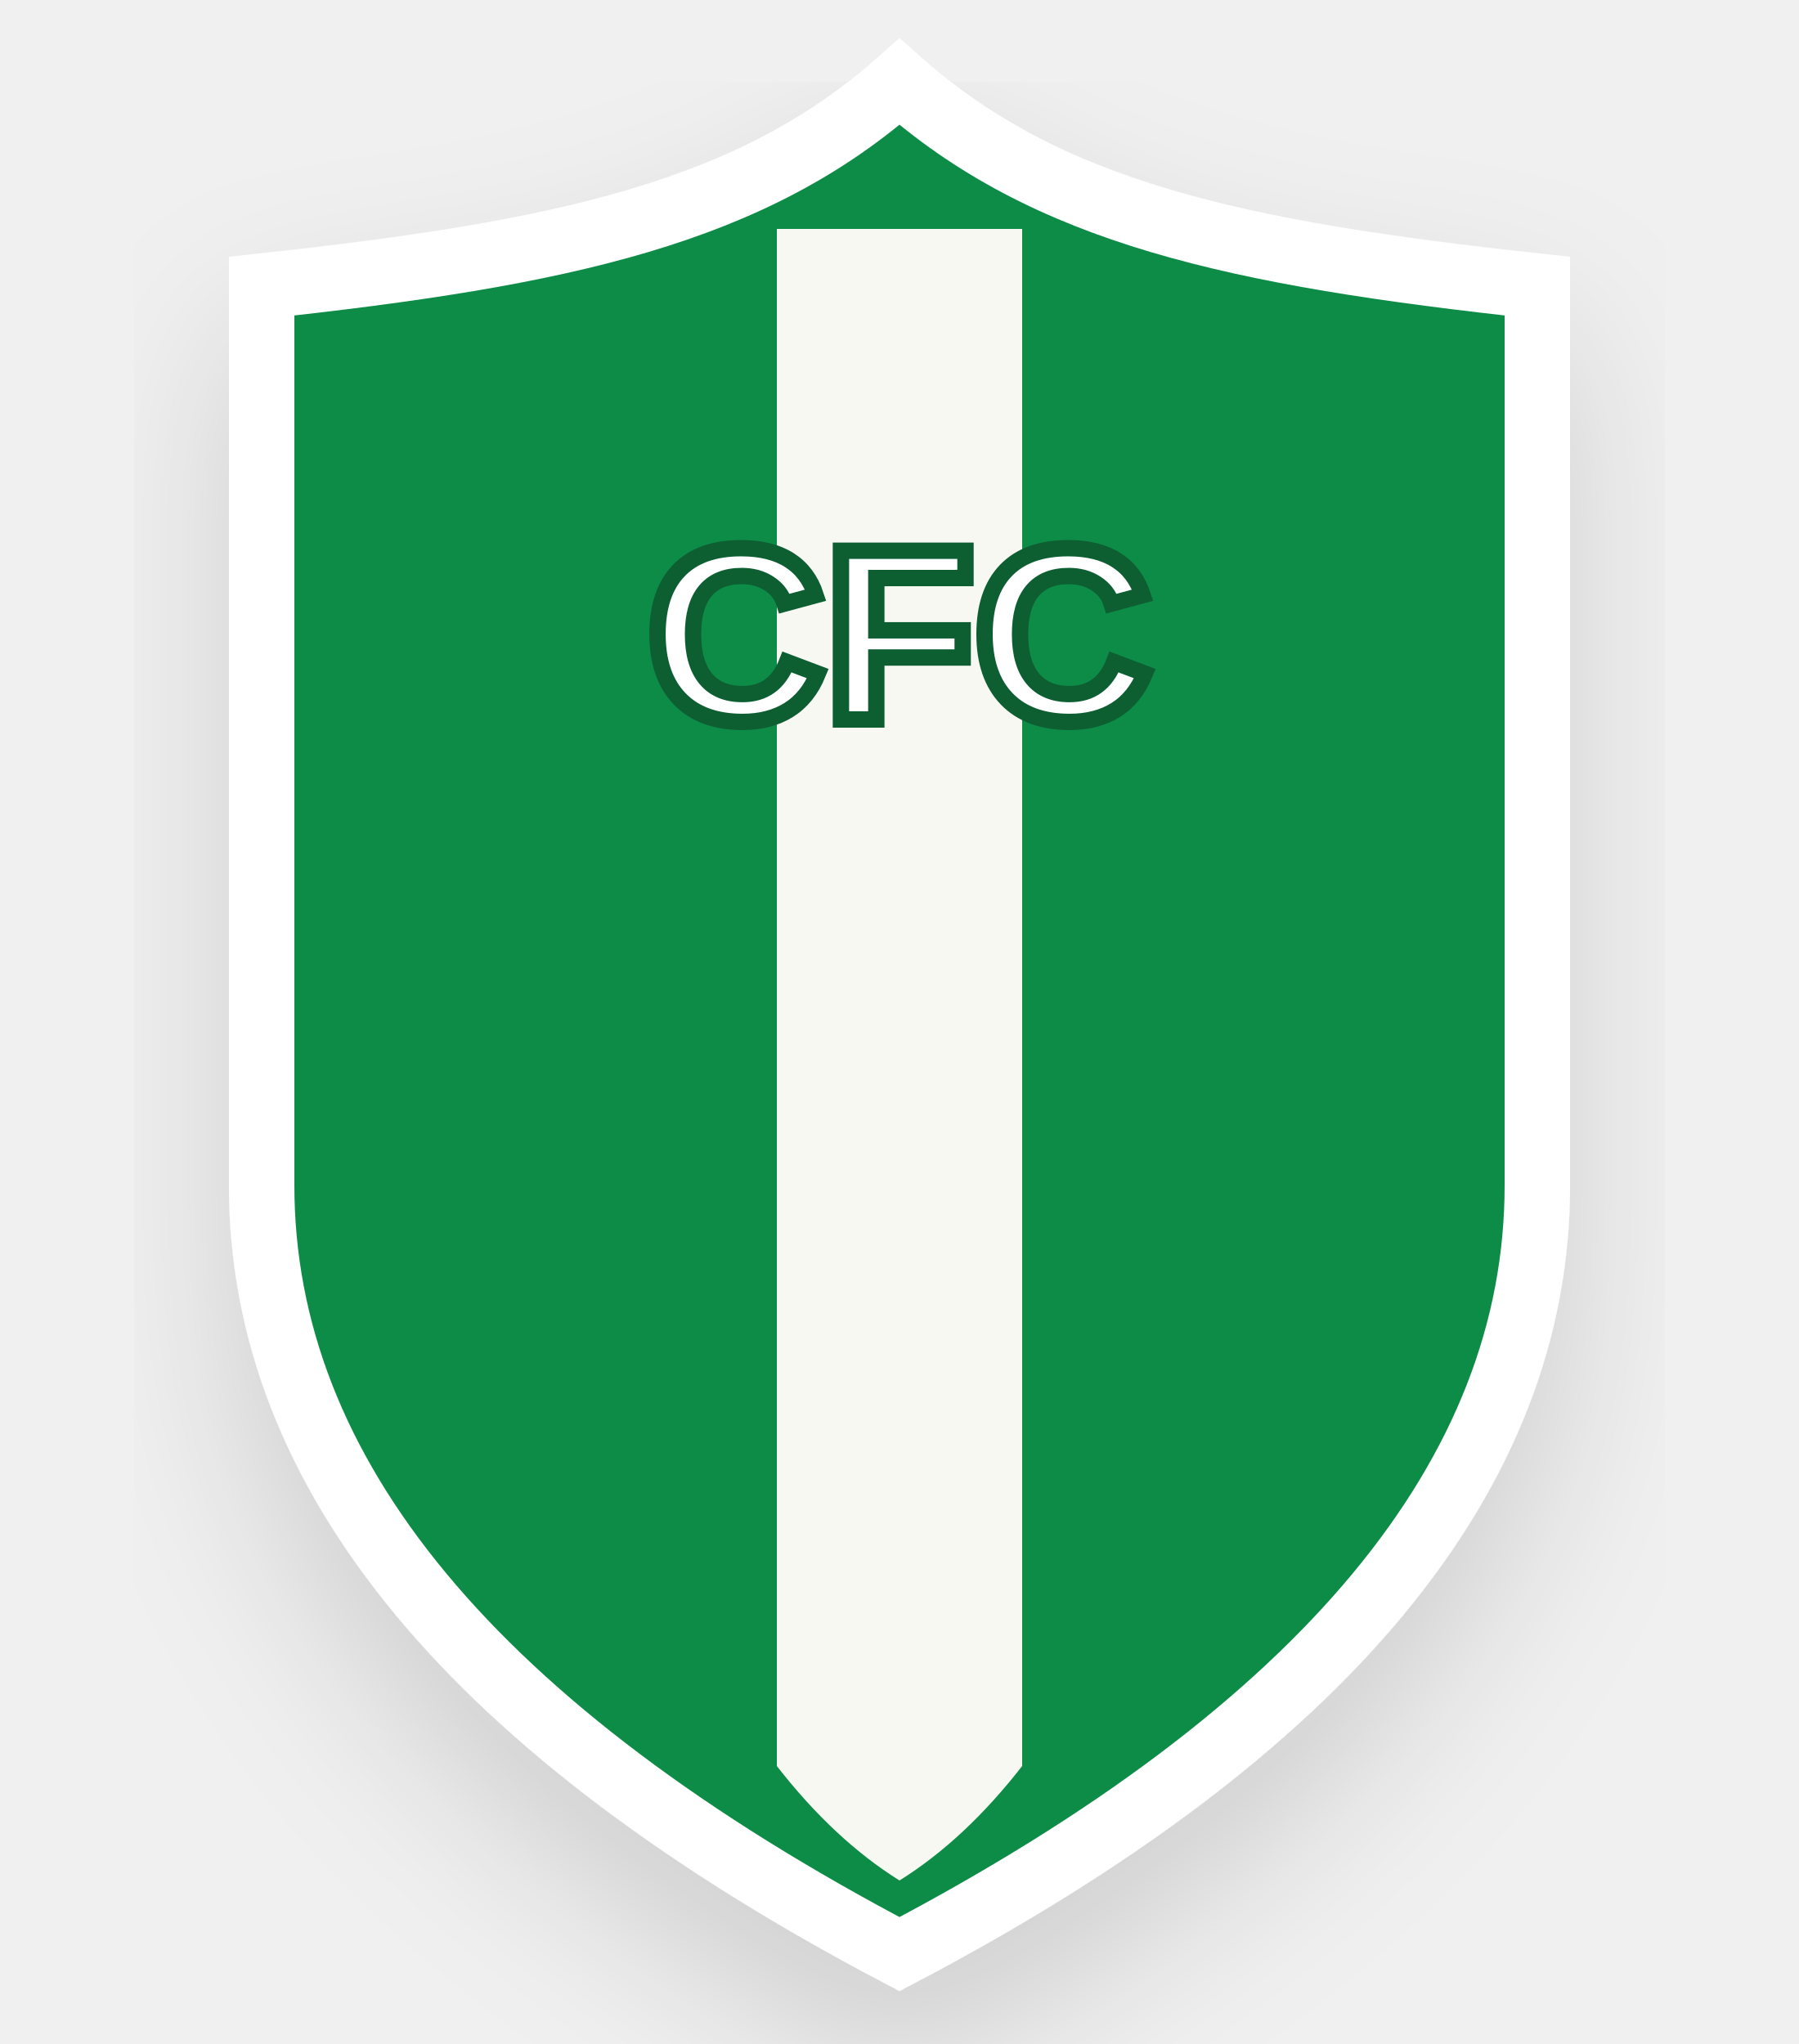
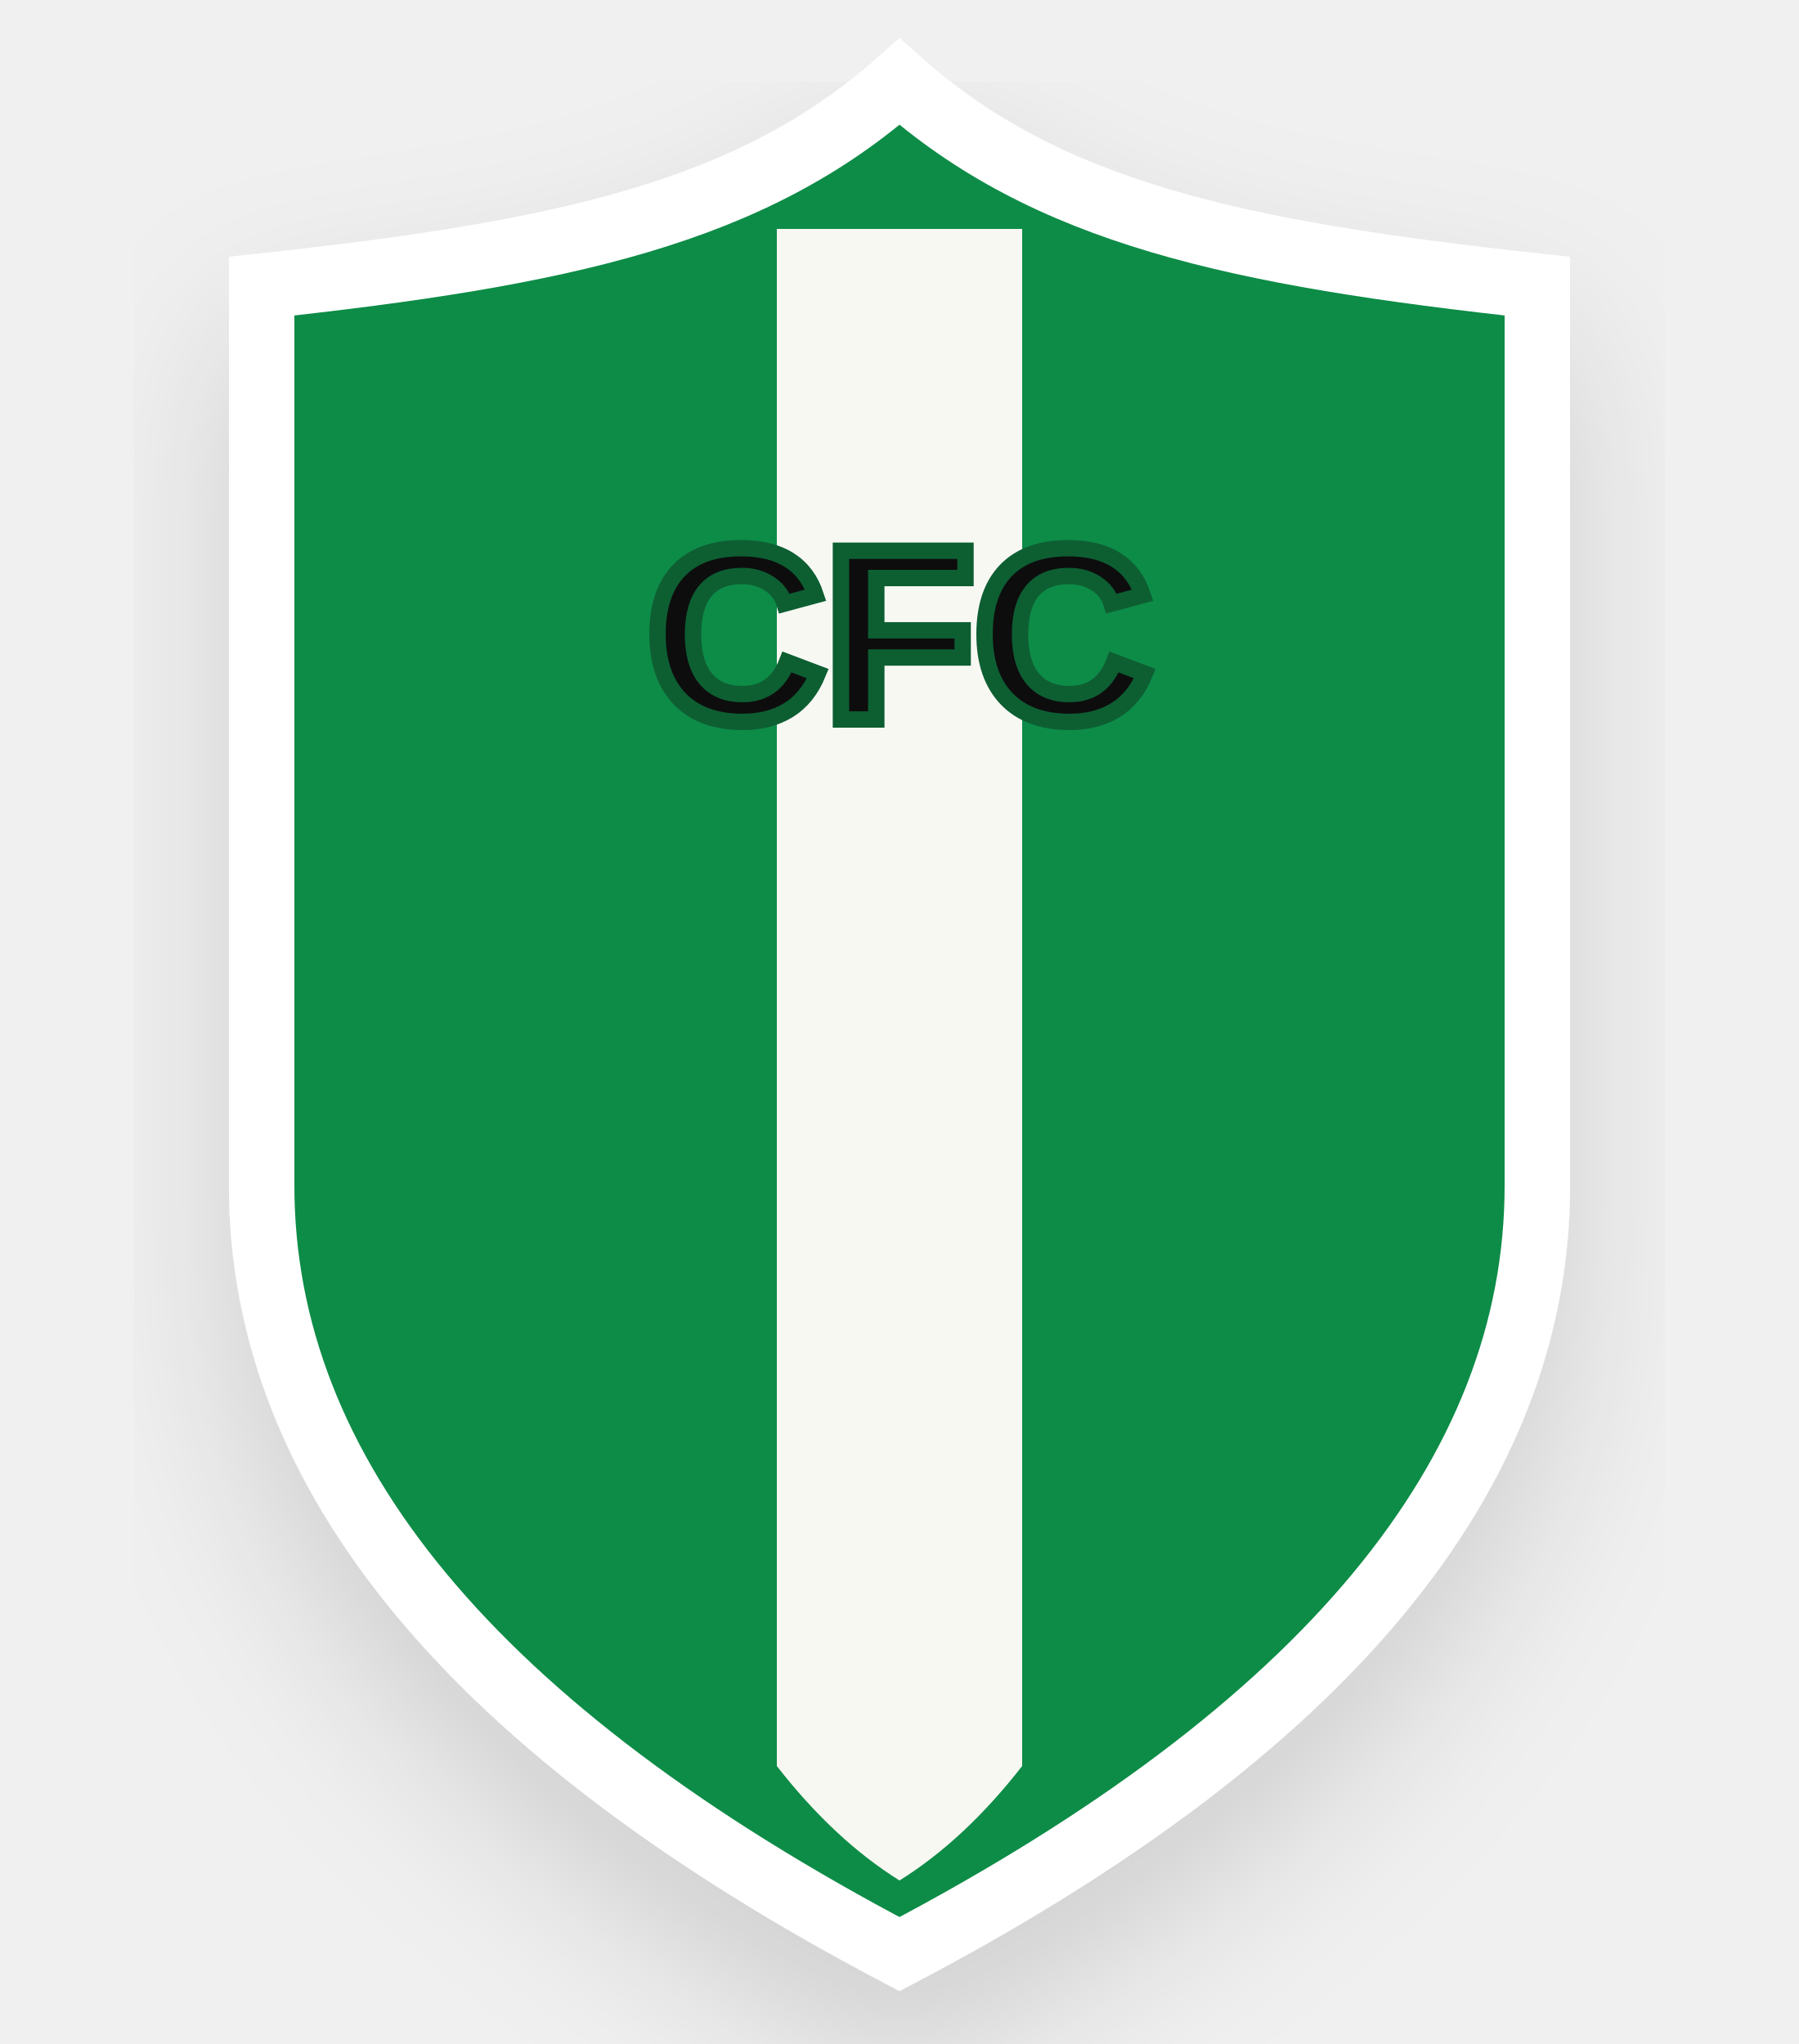
<svg xmlns="http://www.w3.org/2000/svg" viewBox="0 0 220 250">
  <defs>
    <filter id="s">
      <feDropShadow dx="0" dy="10" stdDeviation="10" flood-color="#000" flood-opacity="0.14" />
    </filter>
  </defs>
  <g filter="url(#s)">
    <path d="M110 10 C128 26 151 31 188 35 L188 145 Q188 198 110 239 Q32 198 32 145 L32 35 C69 31 92 26 110 10 Z" fill="#0f8c47" stroke="#ffffff" stroke-width="8" />
    <path d="M95 28 H125 V216 Q118 225 110 230 Q102 225 95 216 Z" fill="#f8f8f3" />
-     <text x="110" y="88" text-anchor="middle" font-family="Arial,Helvetica,sans-serif" font-size="30" font-weight="900" fill="#ffffff" stroke="#0b5e33" stroke-width="2">CFC</text>
+     <text x="110" y="88" text-anchor="middle" font-family="Arial,Helvetica,sans-serif" font-size="30" font-weight="900" fill="#111111" stroke="#0b5e33" stroke-width="2">CFC</text>
  </g>
</svg>
